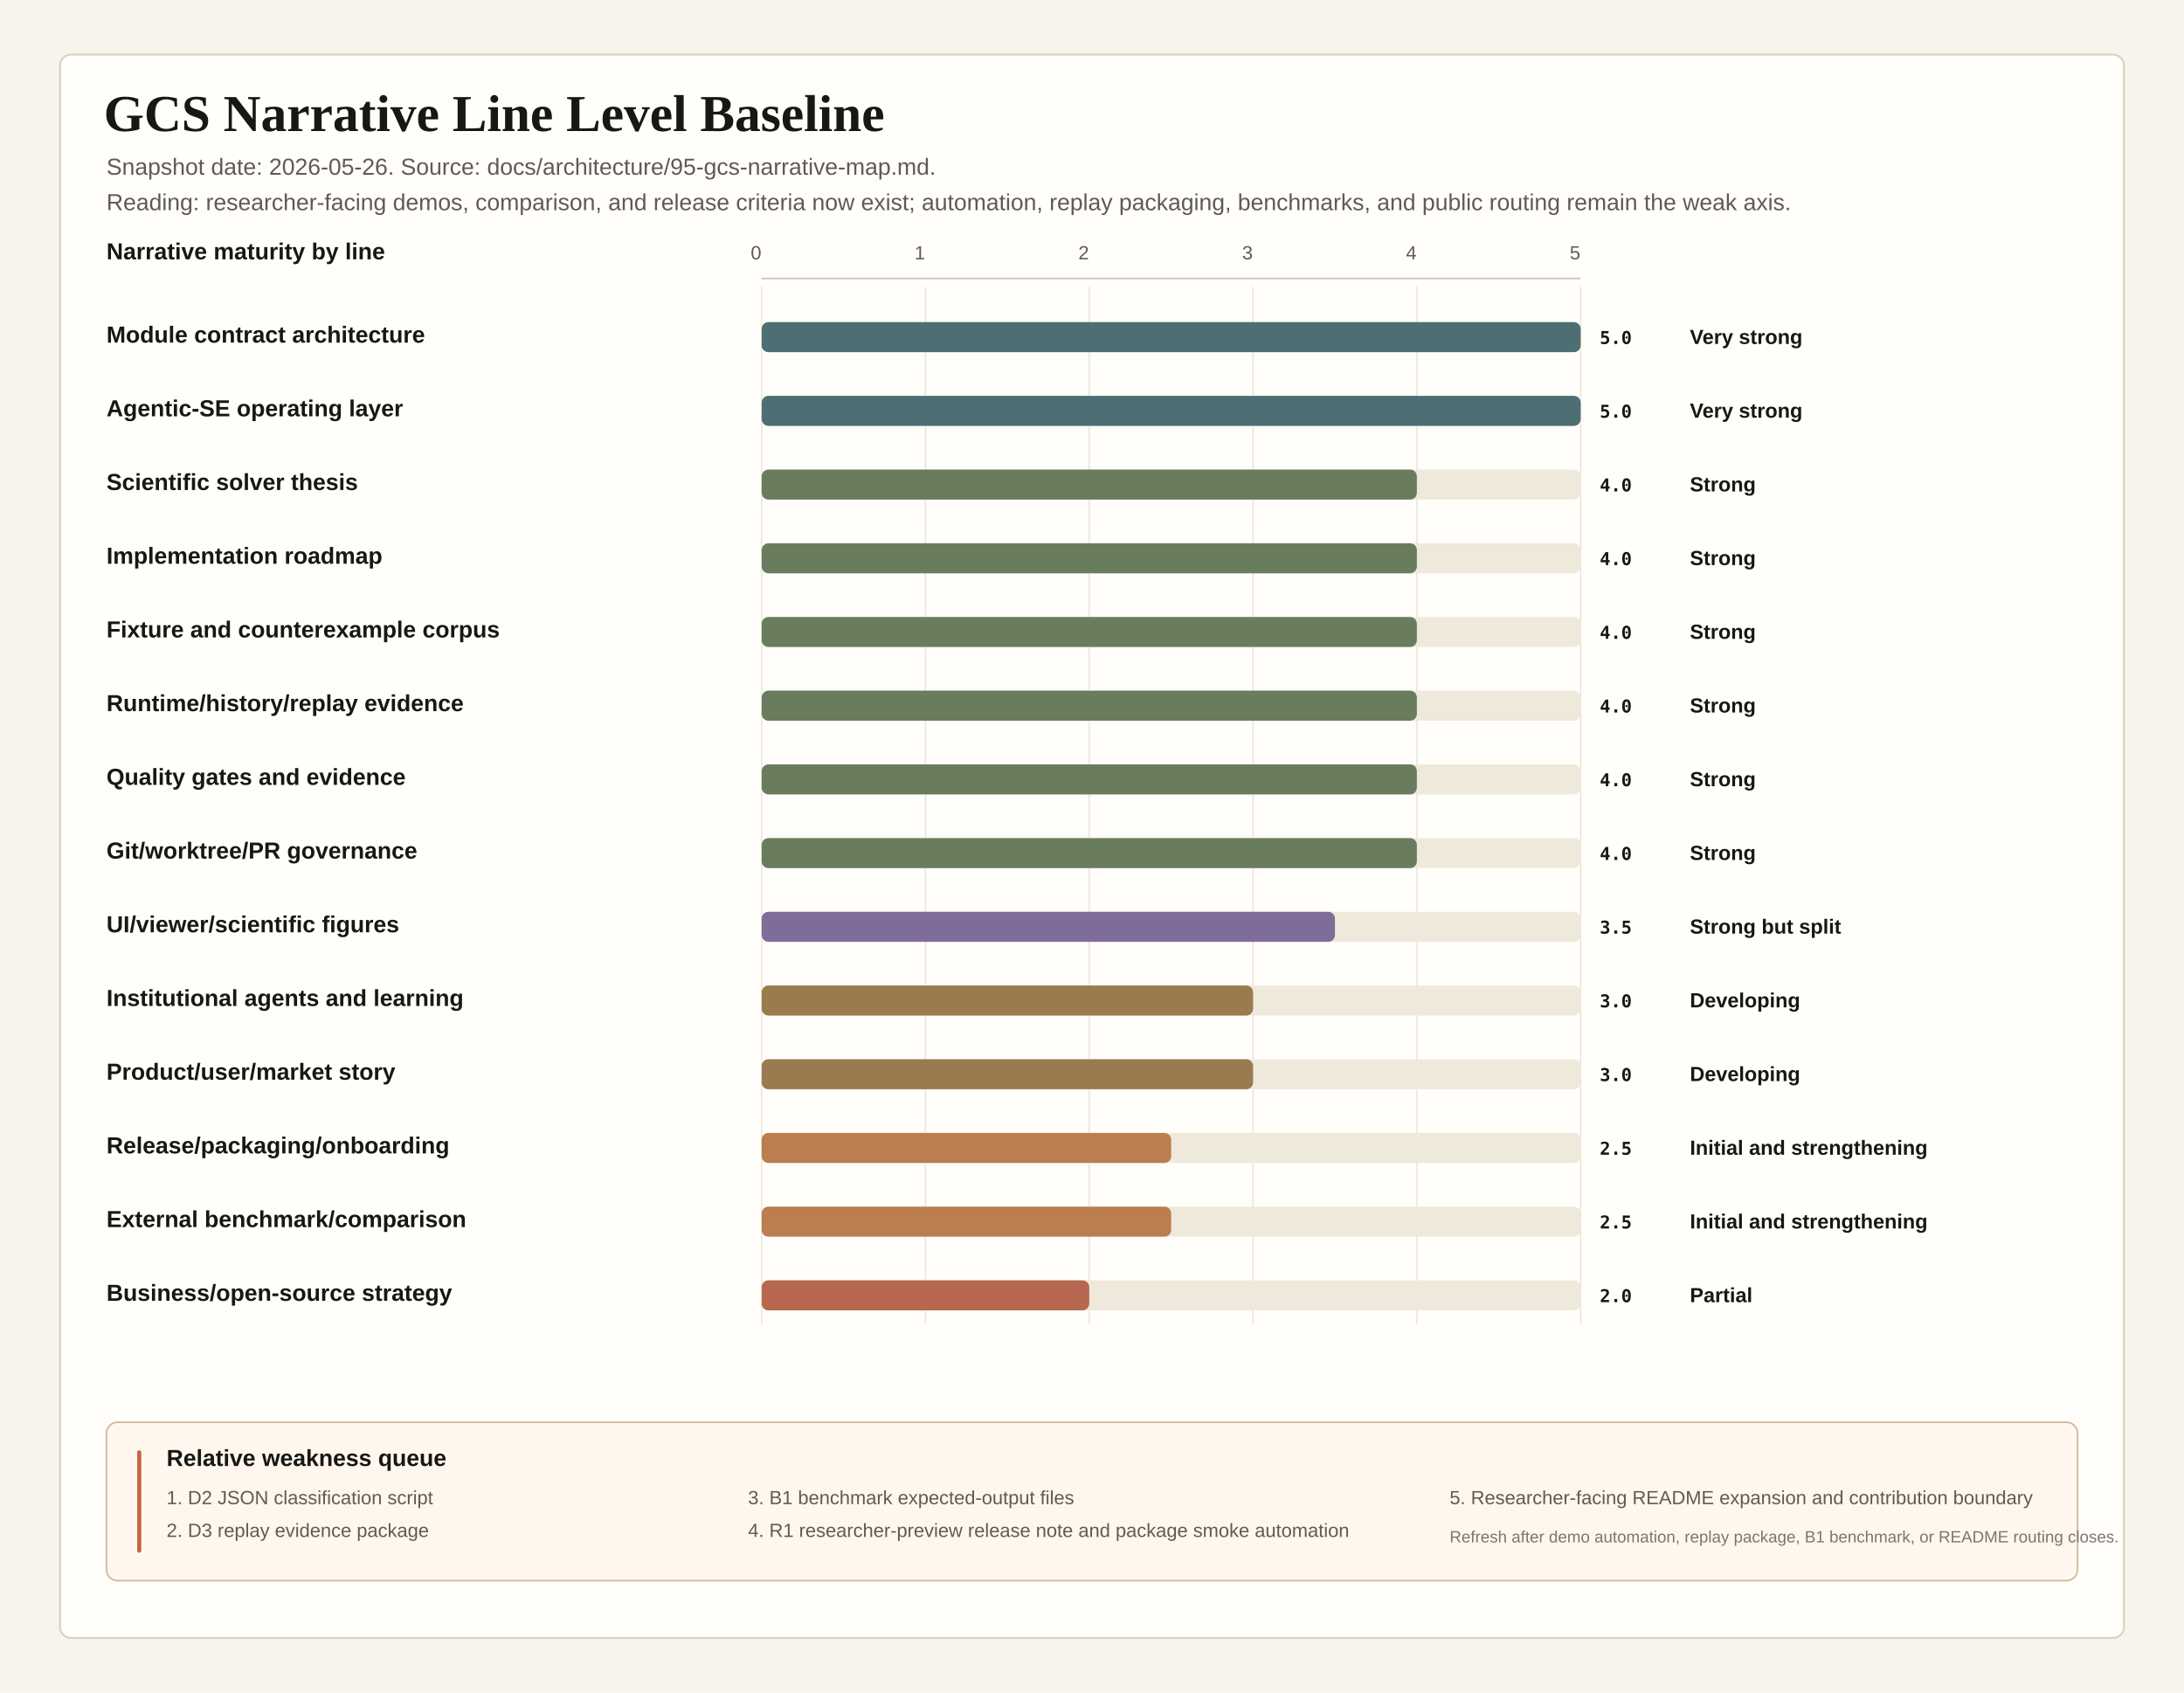
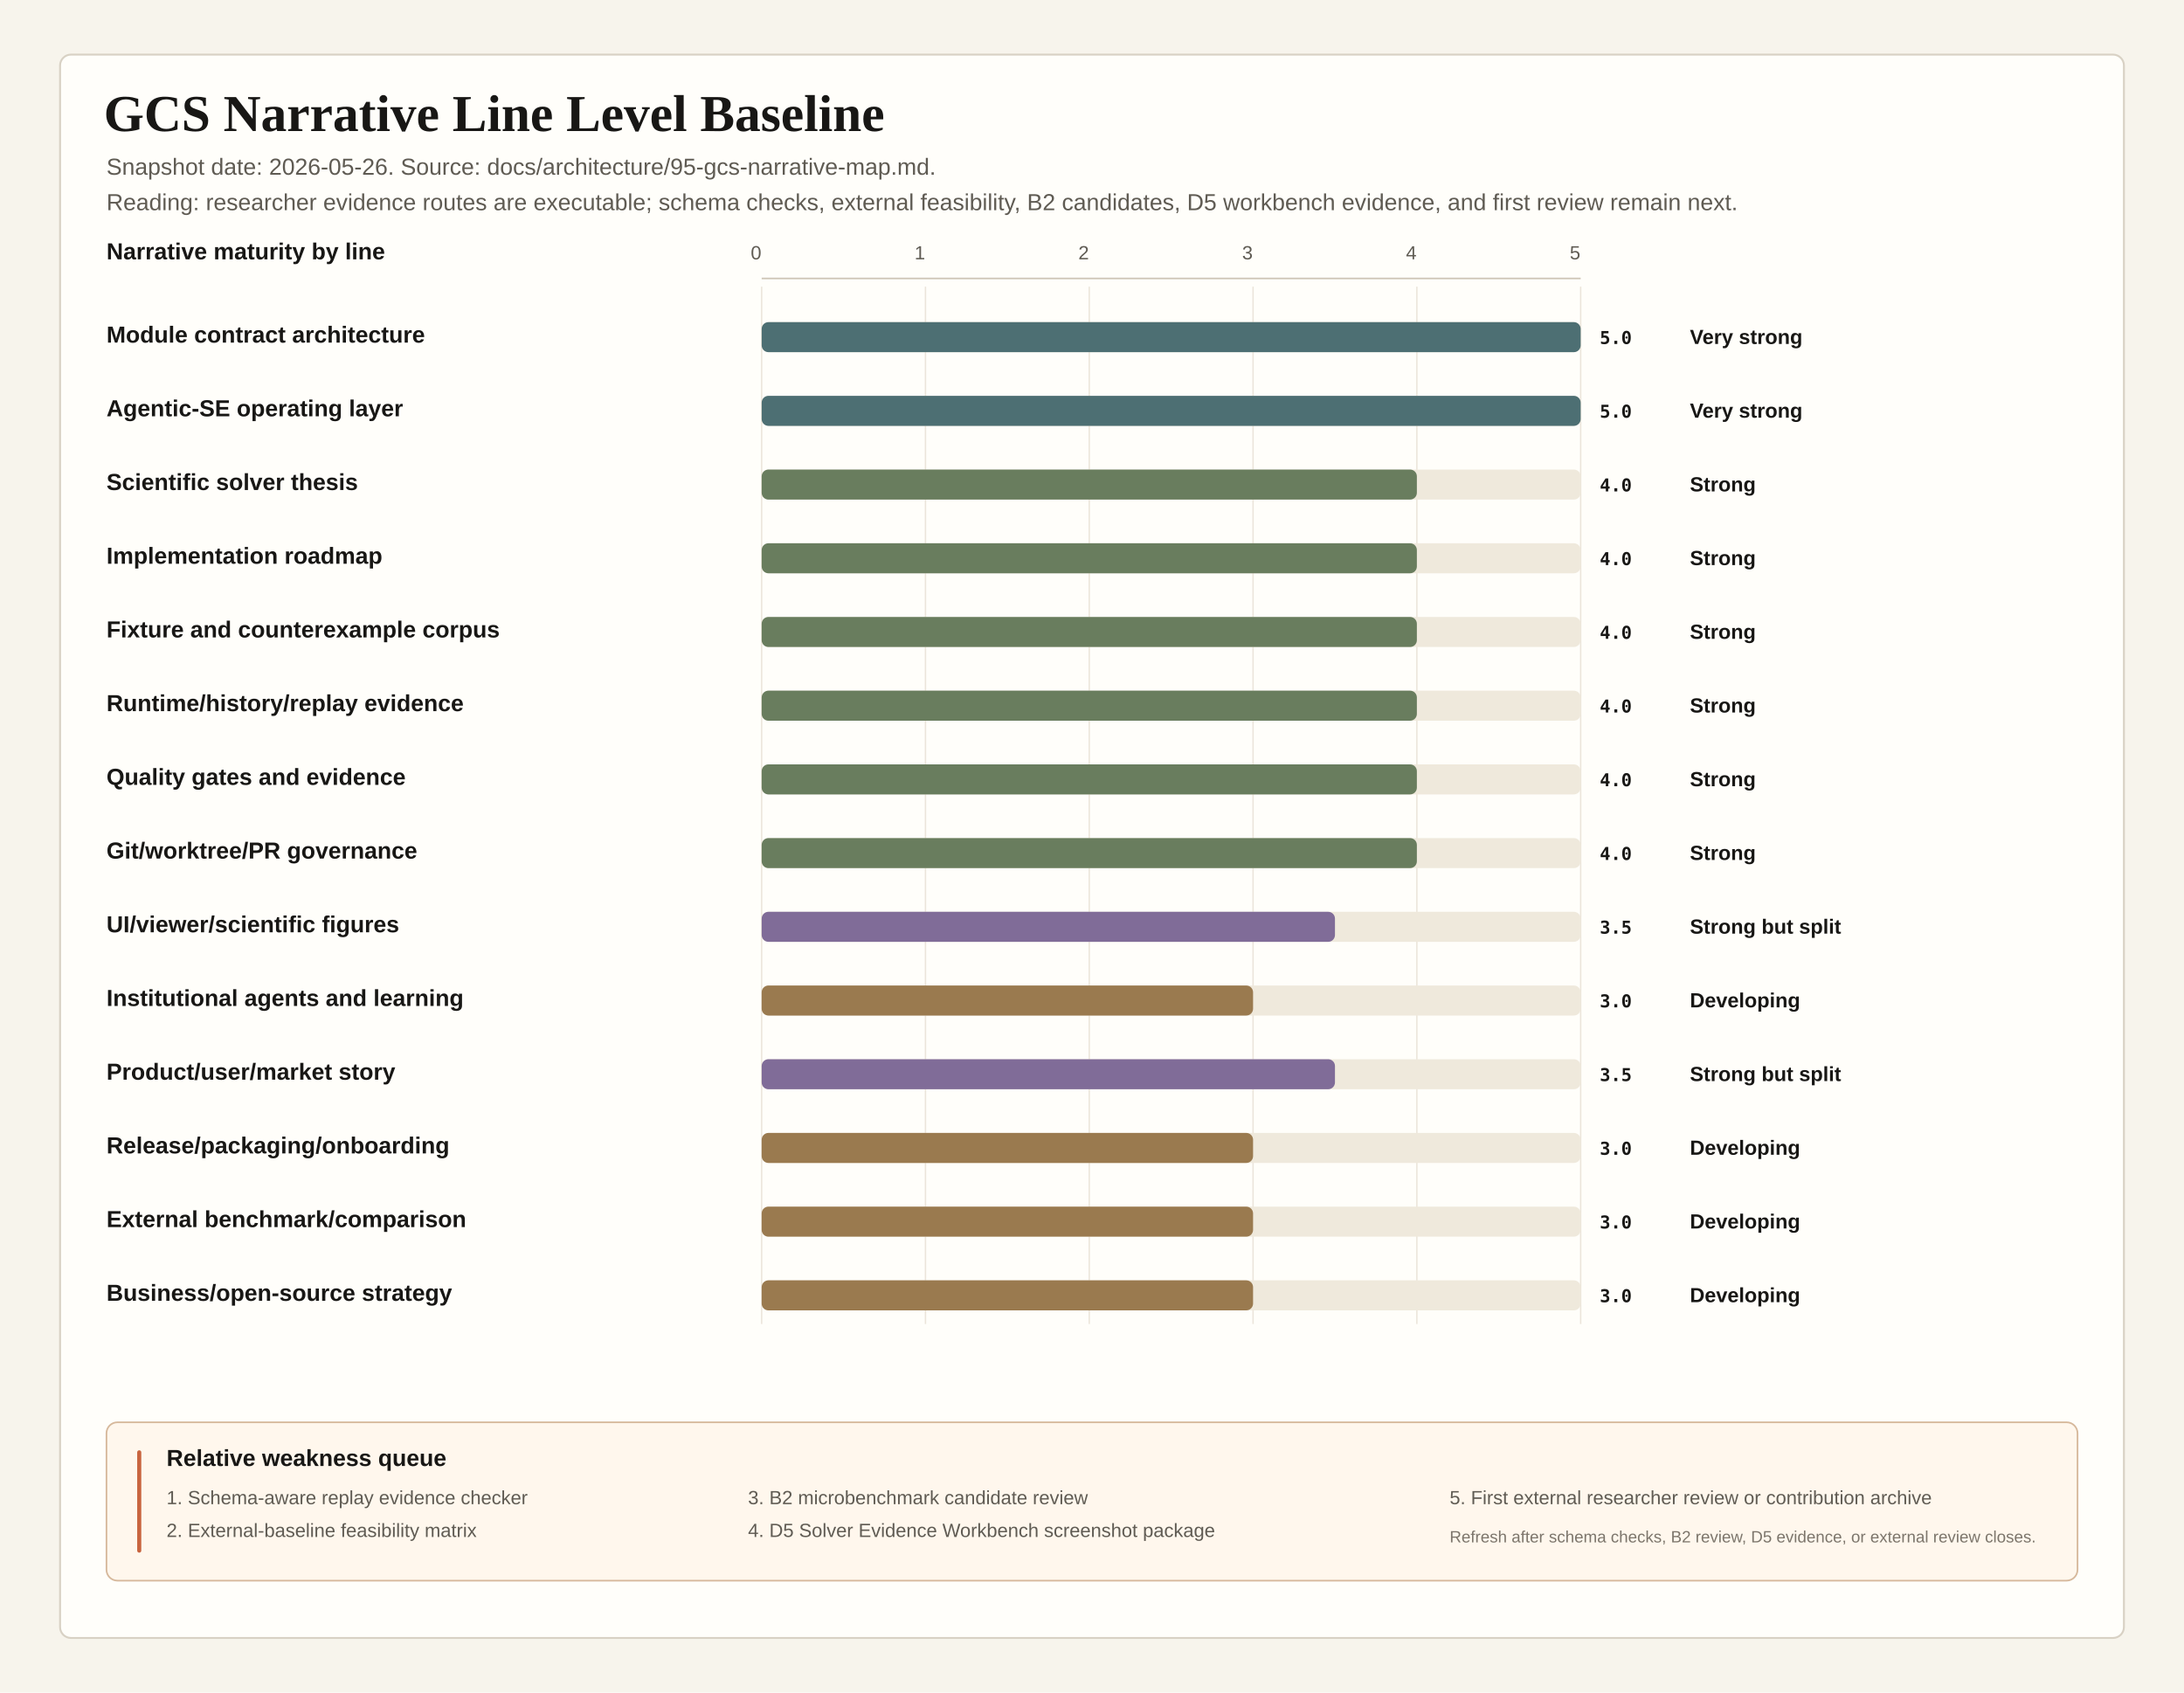
<svg xmlns="http://www.w3.org/2000/svg" width="1600" height="1240" viewBox="0 0 1600 1240" role="img" aria-labelledby="title desc">
  <defs>
    <style>
      .paper { fill: #f7f4ec; }
      .panel { fill: #fffefa; stroke: #d8d1c4; stroke-width: 1.4; }
      .ink { fill: #181715; }
      .muted { fill: #5f5b53; }
      .quiet { fill: #7c756b; }
      .rule { stroke: #d8d1c4; stroke-width: 1; }
      .rule-soft { stroke: #ebe5da; stroke-width: 1; }
      .axis { fill: none; stroke: #cfc6b8; stroke-width: 1.2; }
      .title { font-family: Georgia, "Times New Roman", serif; font-size: 38px; font-weight: 650; }
      .subtitle { font-family: "Segoe UI", Arial, sans-serif; font-size: 17px; }
      .section { font-family: "Segoe UI", Arial, sans-serif; font-size: 17px; font-weight: 700; letter-spacing: 0; }
      .label { font-family: "Segoe UI", Arial, sans-serif; font-size: 17px; font-weight: 600; }
      .small { font-family: "Segoe UI", Arial, sans-serif; font-size: 14px; }
      .tiny { font-family: "Segoe UI", Arial, sans-serif; font-size: 12px; }
      .level { font-family: "Segoe UI", Arial, sans-serif; font-size: 15px; font-weight: 700; }
      .score { font-family: "Cascadia Mono", Consolas, monospace; font-size: 13px; font-weight: 700; }
      .bar-track { fill: #efe9dc; }
      .very-strong { fill: #4d6f73; }
      .strong { fill: #697d5e; }
      .split { fill: #806c98; }
      .developing { fill: #9a7a4f; }
      .initial { fill: #bc7d4f; }
      .partial { fill: #b86850; }
      .weak { fill: #a94d43; }
      .callout { fill: #fff7ed; stroke: #d6b89b; stroke-width: 1.2; }
      .callout-rule { stroke: #c8643f; stroke-width: 3; stroke-linecap: round; }
    </style>
  </defs>
  <rect class="paper" x="0" y="0" width="1600" height="1240" />
  <rect class="panel" x="44" y="40" width="1512" height="1160" rx="8" />
  <text class="title ink" x="76" y="96">GCS Narrative Line Level Baseline</text>
  <text class="subtitle muted" x="78" y="128">Snapshot date: 2026-05-26. Source: docs/architecture/95-gcs-narrative-map.md.</text>
-   <text class="subtitle muted" x="78" y="154">Reading: researcher-facing demos, comparison, and release criteria now exist; automation, replay packaging, benchmarks, and public routing remain the weak axis.</text>
+   <text class="subtitle muted" x="78" y="154">Reading: researcher evidence routes are executable; schema checks, external feasibility, B2 candidates, D5 workbench evidence, and first review remain next.</text>
  <g transform="translate(78 190)">
    <text class="section ink" x="0" y="0">Narrative maturity by line</text>
    <text class="small muted" x="472" y="0">0</text>
    <text class="small muted" x="592" y="0">1</text>
    <text class="small muted" x="712" y="0">2</text>
    <text class="small muted" x="832" y="0">3</text>
    <text class="small muted" x="952" y="0">4</text>
    <text class="small muted" x="1072" y="0">5</text>
    <line class="axis" x1="480" y1="14" x2="1080" y2="14" />
    <line class="rule-soft" x1="480" y1="20" x2="480" y2="780" />
    <line class="rule-soft" x1="600" y1="20" x2="600" y2="780" />
    <line class="rule-soft" x1="720" y1="20" x2="720" y2="780" />
    <line class="rule-soft" x1="840" y1="20" x2="840" y2="780" />
    <line class="rule-soft" x1="960" y1="20" x2="960" y2="780" />
    <line class="rule-soft" x1="1080" y1="20" x2="1080" y2="780" />
    <g transform="translate(0 42)">
      <text class="label ink" x="0" y="19">Module contract architecture</text>
      <rect class="bar-track" x="480" y="4" width="600" height="22" rx="5" />
      <rect class="very-strong" x="480" y="4" width="600" height="22" rx="5" />
      <text class="score ink" x="1094" y="20">5.0</text>
      <text class="level ink" x="1160" y="20">Very strong</text>
    </g>
    <g transform="translate(0 96)">
      <text class="label ink" x="0" y="19">Agentic-SE operating layer</text>
      <rect class="bar-track" x="480" y="4" width="600" height="22" rx="5" />
      <rect class="very-strong" x="480" y="4" width="600" height="22" rx="5" />
      <text class="score ink" x="1094" y="20">5.0</text>
      <text class="level ink" x="1160" y="20">Very strong</text>
    </g>
    <g transform="translate(0 150)">
      <text class="label ink" x="0" y="19">Scientific solver thesis</text>
      <rect class="bar-track" x="480" y="4" width="600" height="22" rx="5" />
      <rect class="strong" x="480" y="4" width="480" height="22" rx="5" />
      <text class="score ink" x="1094" y="20">4.0</text>
      <text class="level ink" x="1160" y="20">Strong</text>
    </g>
    <g transform="translate(0 204)">
      <text class="label ink" x="0" y="19">Implementation roadmap</text>
      <rect class="bar-track" x="480" y="4" width="600" height="22" rx="5" />
      <rect class="strong" x="480" y="4" width="480" height="22" rx="5" />
      <text class="score ink" x="1094" y="20">4.0</text>
      <text class="level ink" x="1160" y="20">Strong</text>
    </g>
    <g transform="translate(0 258)">
      <text class="label ink" x="0" y="19">Fixture and counterexample corpus</text>
      <rect class="bar-track" x="480" y="4" width="600" height="22" rx="5" />
      <rect class="strong" x="480" y="4" width="480" height="22" rx="5" />
      <text class="score ink" x="1094" y="20">4.0</text>
      <text class="level ink" x="1160" y="20">Strong</text>
    </g>
    <g transform="translate(0 312)">
      <text class="label ink" x="0" y="19">Runtime/history/replay evidence</text>
      <rect class="bar-track" x="480" y="4" width="600" height="22" rx="5" />
      <rect class="strong" x="480" y="4" width="480" height="22" rx="5" />
      <text class="score ink" x="1094" y="20">4.0</text>
      <text class="level ink" x="1160" y="20">Strong</text>
    </g>
    <g transform="translate(0 366)">
      <text class="label ink" x="0" y="19">Quality gates and evidence</text>
      <rect class="bar-track" x="480" y="4" width="600" height="22" rx="5" />
      <rect class="strong" x="480" y="4" width="480" height="22" rx="5" />
      <text class="score ink" x="1094" y="20">4.0</text>
      <text class="level ink" x="1160" y="20">Strong</text>
    </g>
    <g transform="translate(0 420)">
      <text class="label ink" x="0" y="19">Git/worktree/PR governance</text>
      <rect class="bar-track" x="480" y="4" width="600" height="22" rx="5" />
      <rect class="strong" x="480" y="4" width="480" height="22" rx="5" />
      <text class="score ink" x="1094" y="20">4.0</text>
      <text class="level ink" x="1160" y="20">Strong</text>
    </g>
    <g transform="translate(0 474)">
      <text class="label ink" x="0" y="19">UI/viewer/scientific figures</text>
      <rect class="bar-track" x="480" y="4" width="600" height="22" rx="5" />
      <rect class="split" x="480" y="4" width="420" height="22" rx="5" />
      <text class="score ink" x="1094" y="20">3.5</text>
      <text class="level ink" x="1160" y="20">Strong but split</text>
    </g>
    <g transform="translate(0 528)">
      <text class="label ink" x="0" y="19">Institutional agents and learning</text>
      <rect class="bar-track" x="480" y="4" width="600" height="22" rx="5" />
      <rect class="developing" x="480" y="4" width="360" height="22" rx="5" />
      <text class="score ink" x="1094" y="20">3.0</text>
      <text class="level ink" x="1160" y="20">Developing</text>
    </g>
    <g transform="translate(0 582)">
      <text class="label ink" x="0" y="19">Product/user/market story</text>
      <rect class="bar-track" x="480" y="4" width="600" height="22" rx="5" />
+       <rect class="split" x="480" y="4" width="420" height="22" rx="5" />
+       <text class="score ink" x="1094" y="20">3.5</text>
+       <text class="level ink" x="1160" y="20">Strong but split</text>
+     </g>
+     <g transform="translate(0 636)">
+       <text class="label ink" x="0" y="19">Release/packaging/onboarding</text>
+       <rect class="bar-track" x="480" y="4" width="600" height="22" rx="5" />
      <rect class="developing" x="480" y="4" width="360" height="22" rx="5" />
      <text class="score ink" x="1094" y="20">3.0</text>
      <text class="level ink" x="1160" y="20">Developing</text>
    </g>
-     <g transform="translate(0 636)">
-       <text class="label ink" x="0" y="19">Release/packaging/onboarding</text>
-       <rect class="bar-track" x="480" y="4" width="600" height="22" rx="5" />
-       <rect class="initial" x="480" y="4" width="300" height="22" rx="5" />
-       <text class="score ink" x="1094" y="20">2.5</text>
-       <text class="level ink" x="1160" y="20">Initial and strengthening</text>
-     </g>
    <g transform="translate(0 690)">
      <text class="label ink" x="0" y="19">External benchmark/comparison</text>
      <rect class="bar-track" x="480" y="4" width="600" height="22" rx="5" />
-       <rect class="initial" x="480" y="4" width="300" height="22" rx="5" />
-       <text class="score ink" x="1094" y="20">2.5</text>
-       <text class="level ink" x="1160" y="20">Initial and strengthening</text>
+       <rect class="developing" x="480" y="4" width="360" height="22" rx="5" />
+       <text class="score ink" x="1094" y="20">3.0</text>
+       <text class="level ink" x="1160" y="20">Developing</text>
    </g>
    <g transform="translate(0 744)">
      <text class="label ink" x="0" y="19">Business/open-source strategy</text>
      <rect class="bar-track" x="480" y="4" width="600" height="22" rx="5" />
-       <rect class="partial" x="480" y="4" width="240" height="22" rx="5" />
-       <text class="score ink" x="1094" y="20">2.0</text>
-       <text class="level ink" x="1160" y="20">Partial</text>
+       <rect class="developing" x="480" y="4" width="360" height="22" rx="5" />
+       <text class="score ink" x="1094" y="20">3.0</text>
+       <text class="level ink" x="1160" y="20">Developing</text>
    </g>
  </g>
  <g transform="translate(78 1112)">
    <rect class="callout" x="0" y="-70" width="1444" height="116" rx="8" />
    <line class="callout-rule" x1="24" y1="-48" x2="24" y2="24" />
    <text class="section ink" x="44" y="-38">Relative weakness queue</text>
-     <text class="small muted" x="44" y="-10">1. D2 JSON classification script</text>
-     <text class="small muted" x="44" y="14">2. D3 replay evidence package</text>
-     <text class="small muted" x="470" y="-10">3. B1 benchmark expected-output files</text>
-     <text class="small muted" x="470" y="14">4. R1 researcher-preview release note and package smoke automation</text>
-     <text class="small muted" x="984" y="-10">5. Researcher-facing README expansion and contribution boundary</text>
-     <text class="tiny quiet" x="984" y="18">Refresh after demo automation, replay package, B1 benchmark, or README routing closes.</text>
+     <text class="small muted" x="44" y="-10">1. Schema-aware replay evidence checker</text>
+     <text class="small muted" x="44" y="14">2. External-baseline feasibility matrix</text>
+     <text class="small muted" x="470" y="-10">3. B2 microbenchmark candidate review</text>
+     <text class="small muted" x="470" y="14">4. D5 Solver Evidence Workbench screenshot package</text>
+     <text class="small muted" x="984" y="-10">5. First external researcher review or contribution archive</text>
+     <text class="tiny quiet" x="984" y="18">Refresh after schema checks, B2 review, D5 evidence, or external review closes.</text>
  </g>
</svg>
